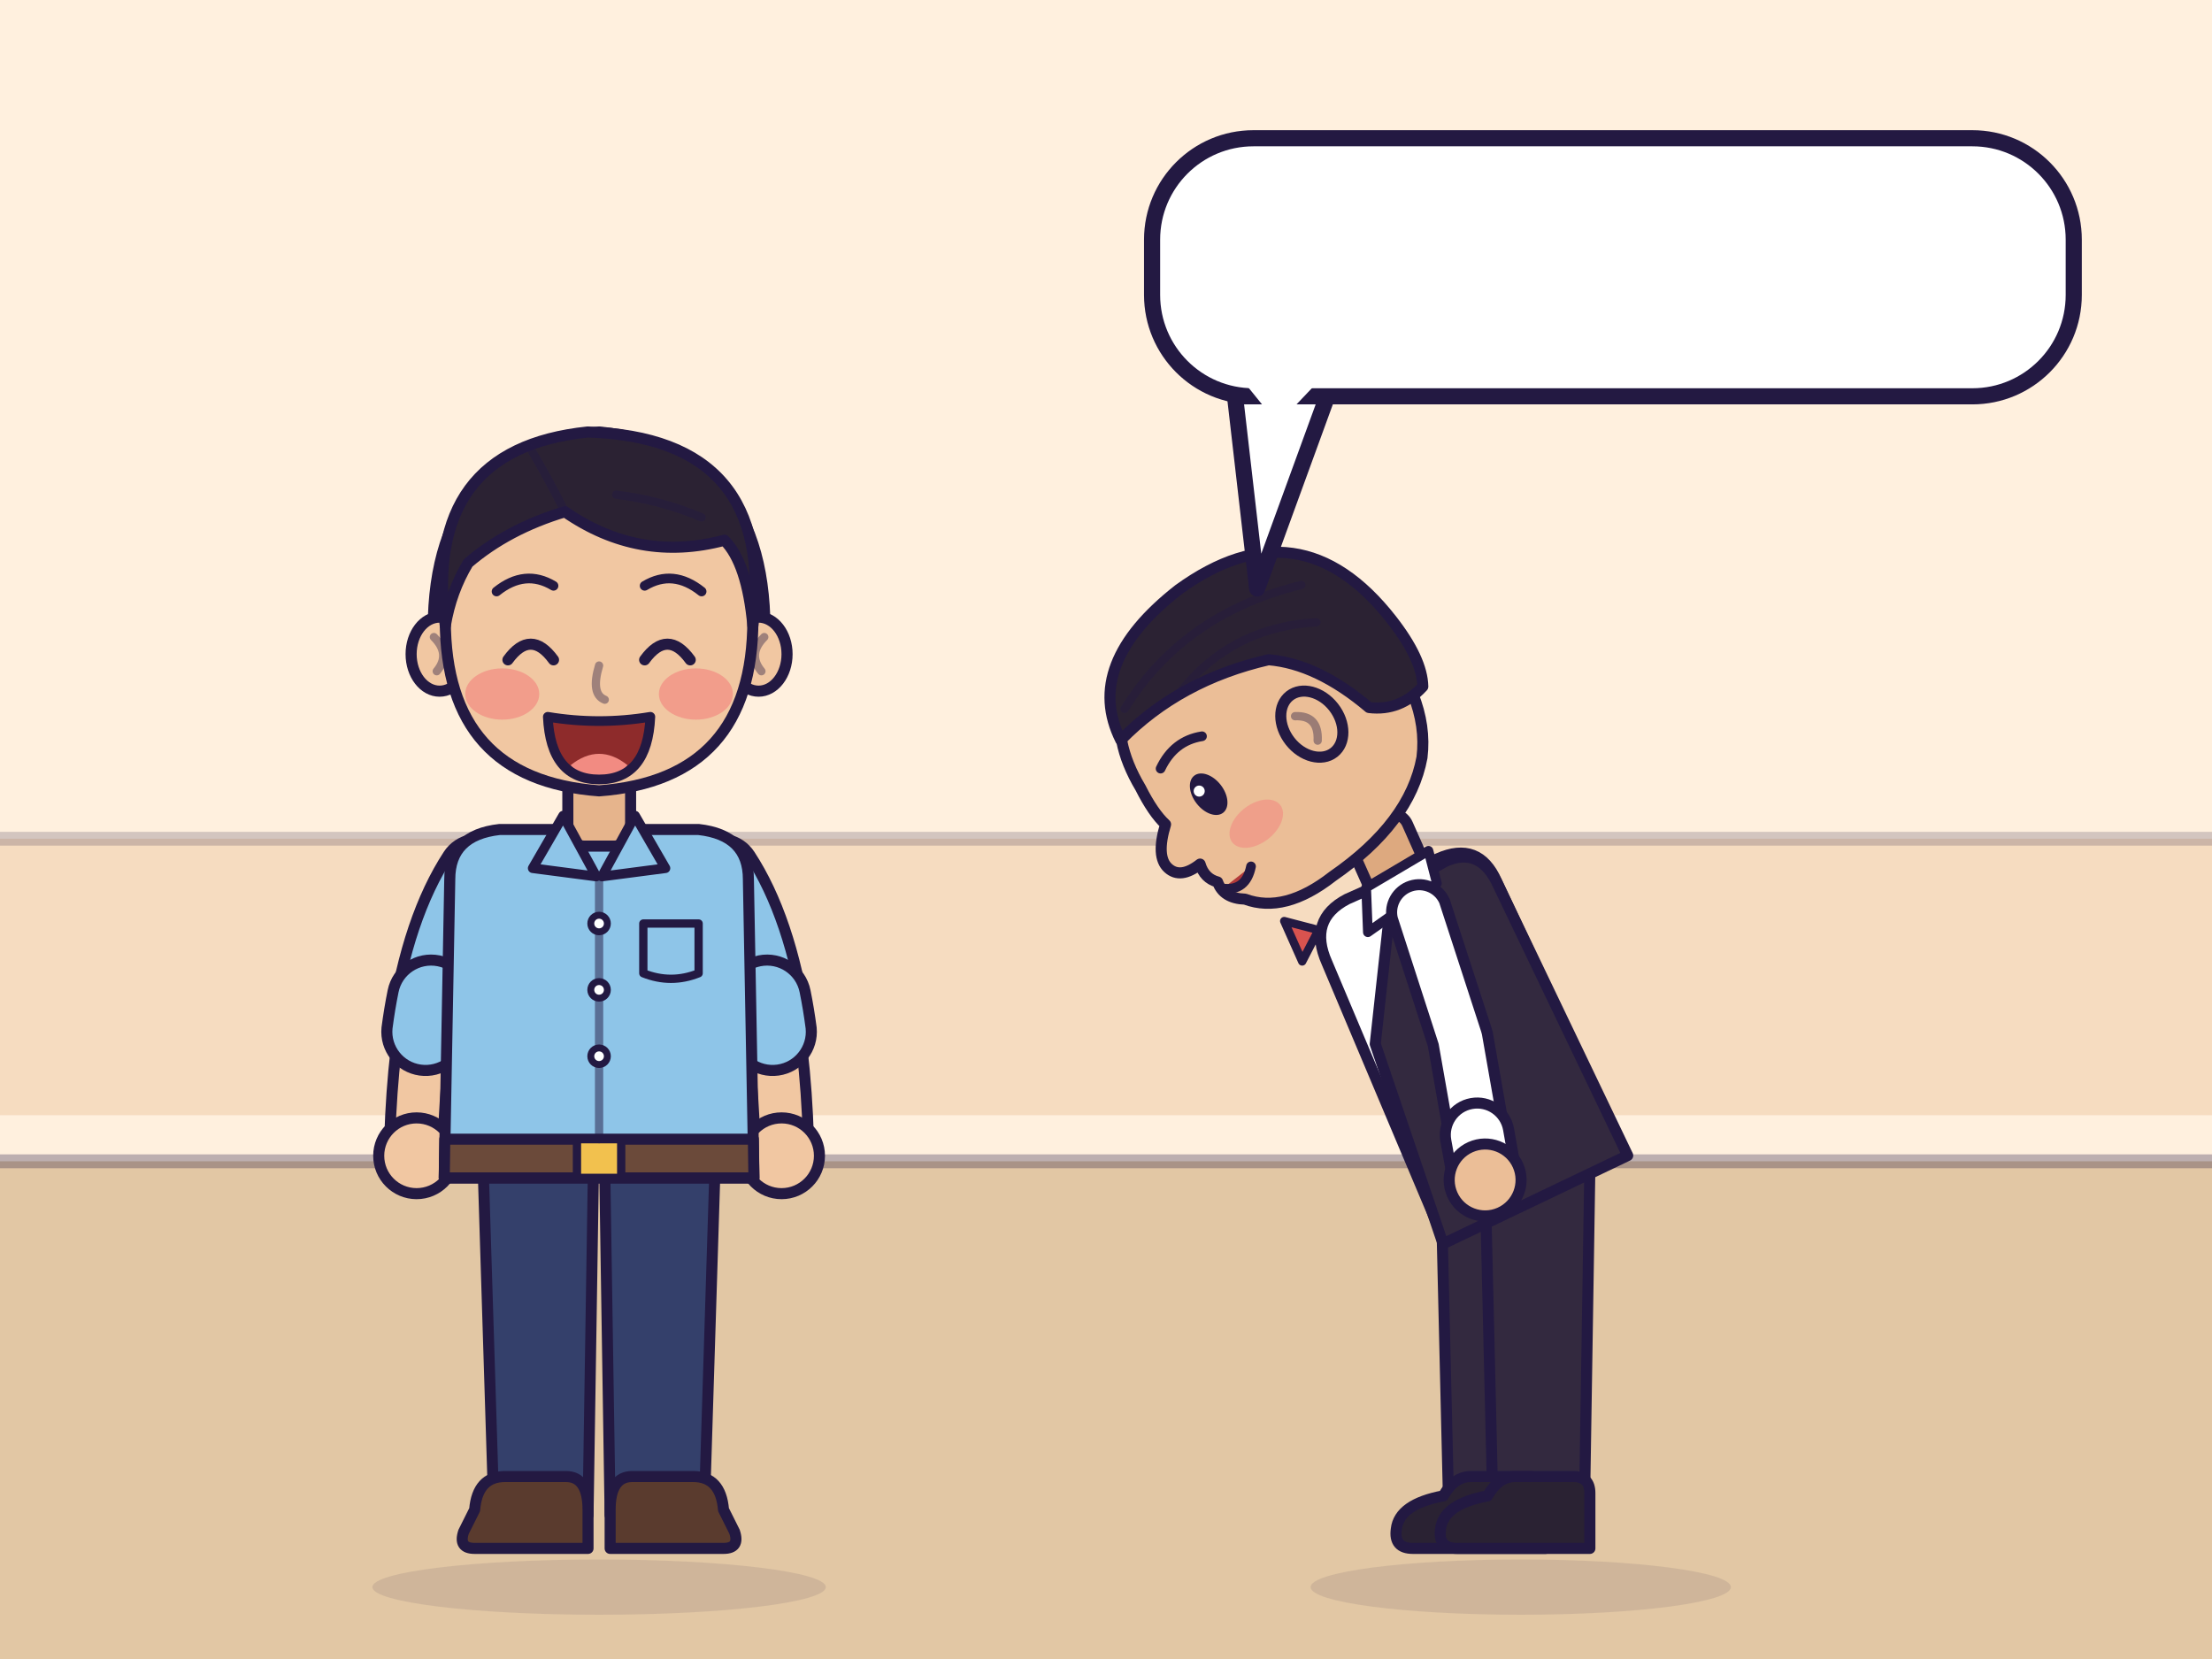
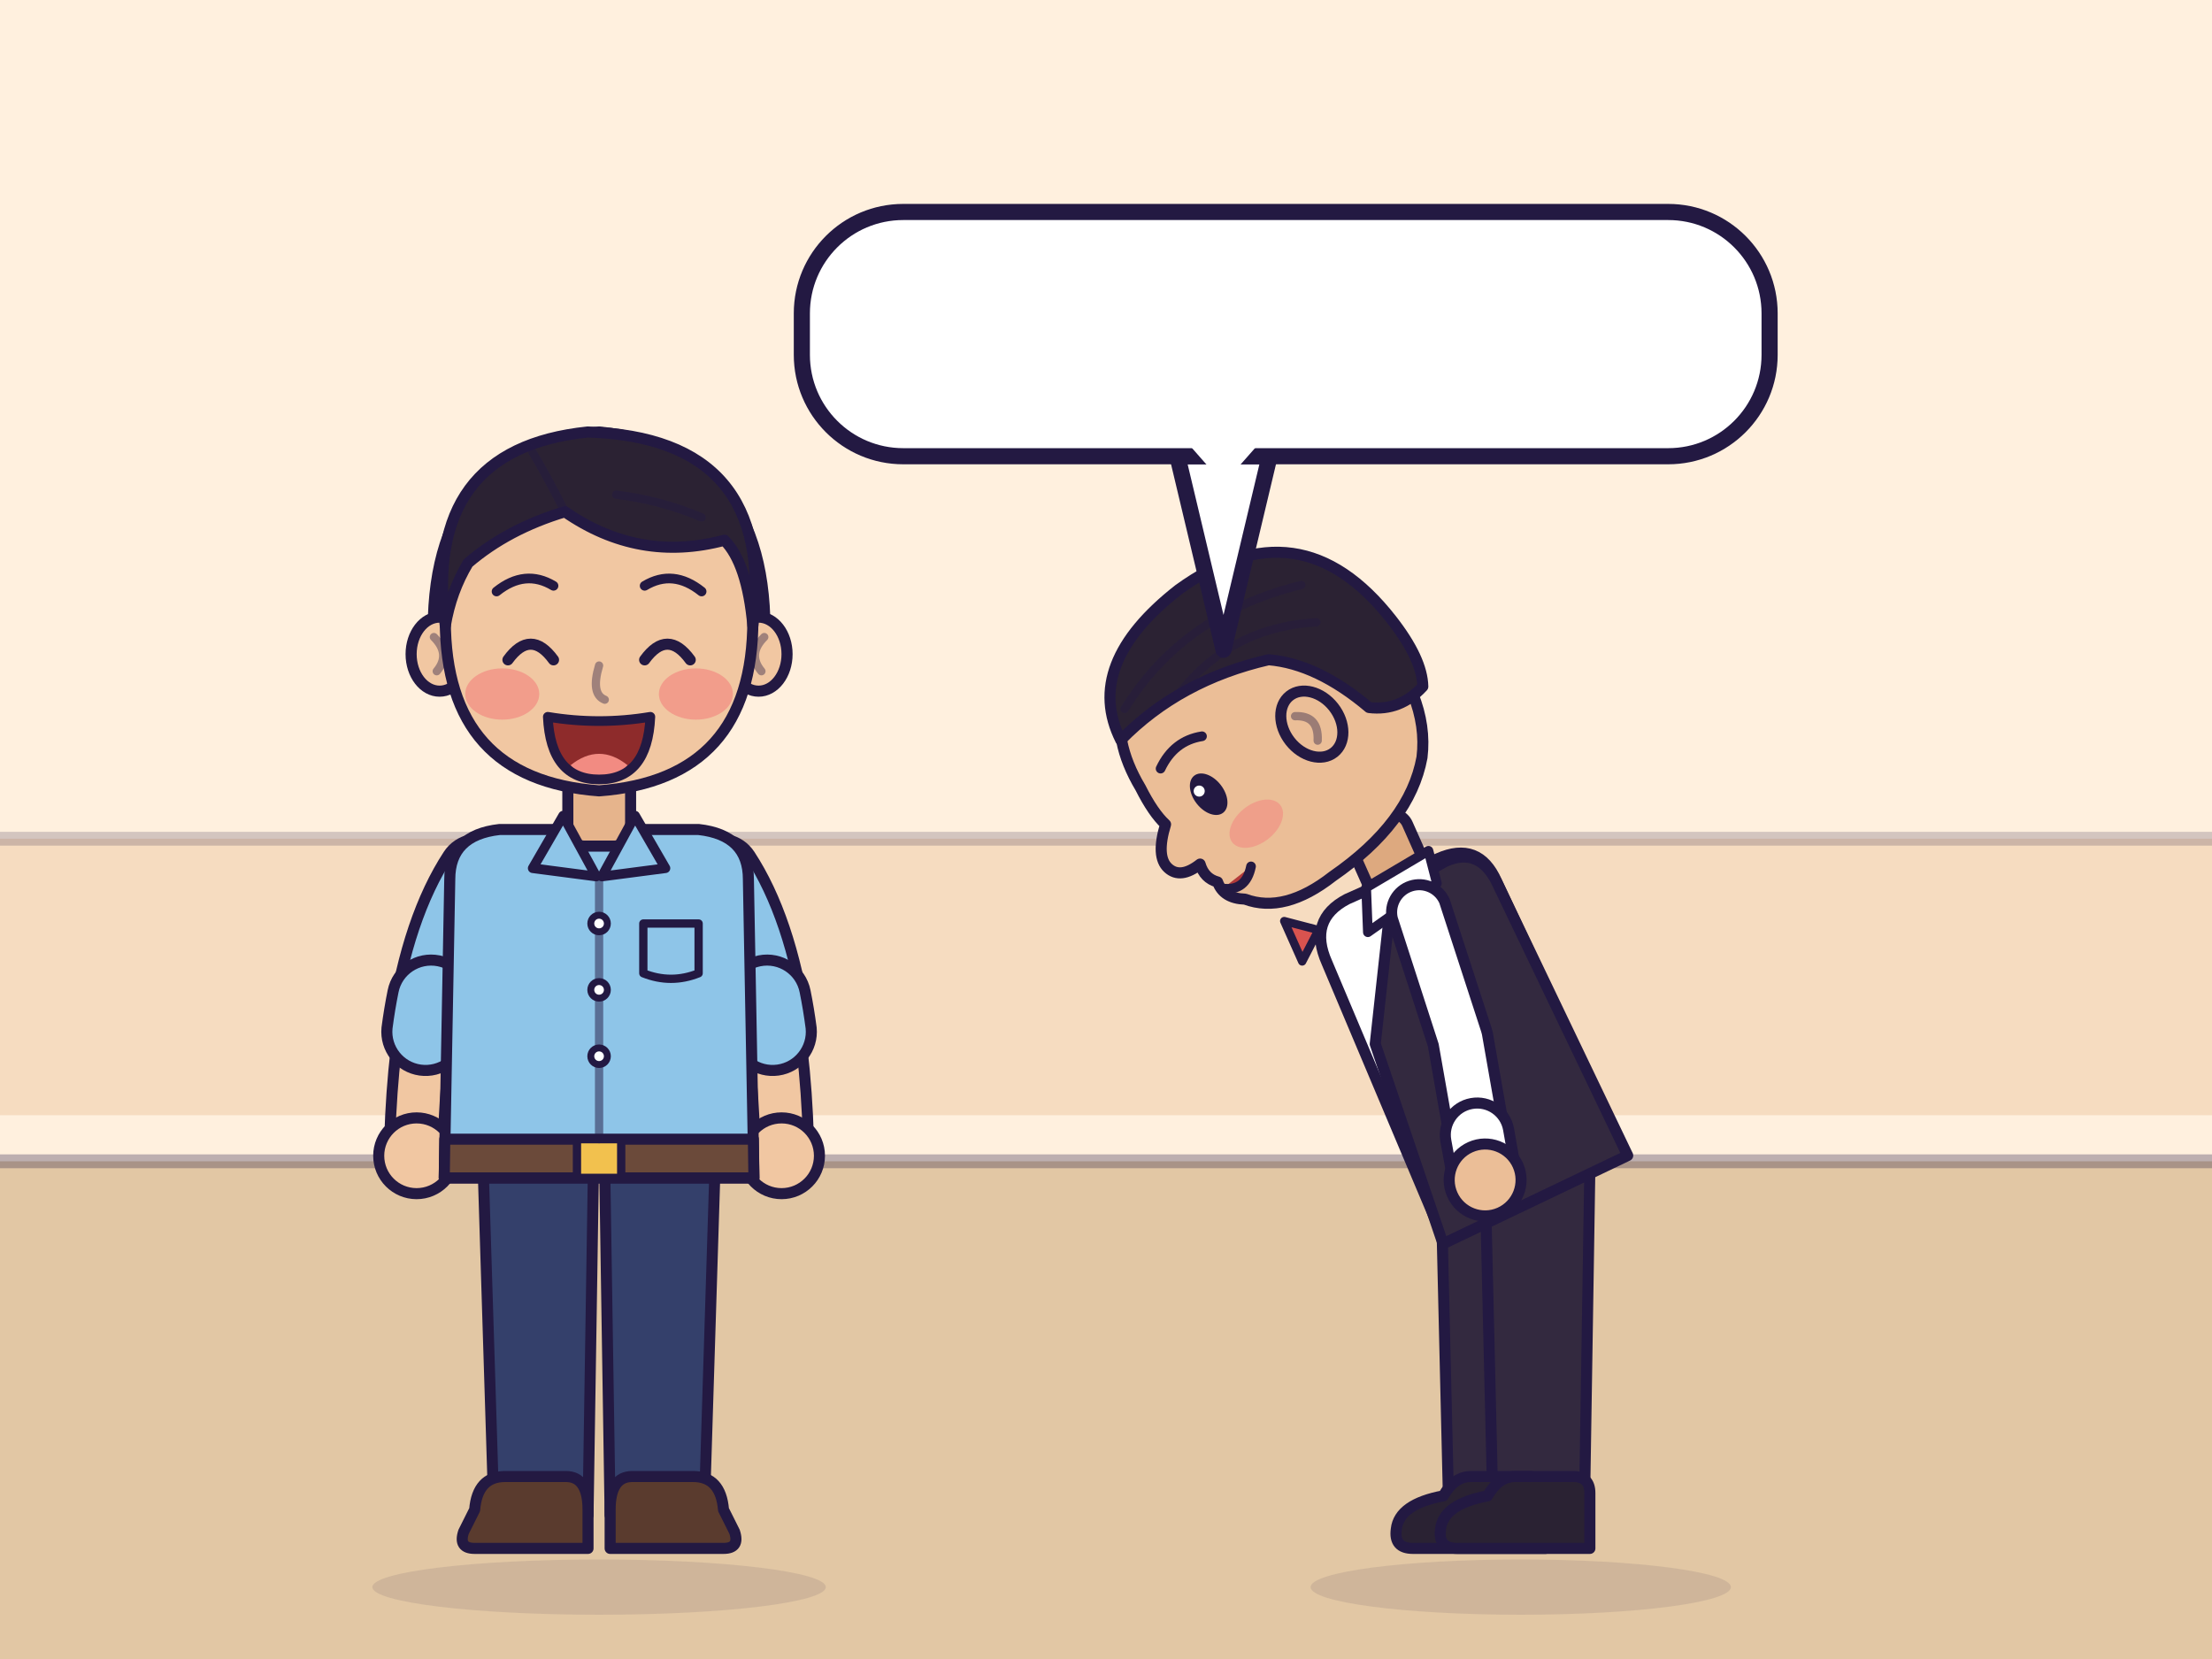
<svg xmlns="http://www.w3.org/2000/svg" viewBox="0 0 480 360" role="img" aria-label="The waiter bows politely to welcome Dad at the restaurant: &quot;先生，您好！&quot;">
  <g stroke="#231942" stroke-width="3.5" stroke-linejoin="round" stroke-linecap="round">
    <rect x="0" y="0" width="480" height="360" fill="#FFF0DE" stroke="none" />
    <rect x="0" y="182" width="480" height="60" fill="#F6DCC0" stroke="none" />
    <path d="M0 182L480 182" fill="none" stroke-width="3" opacity="0.2" />
    <rect x="0" y="252" width="480" height="108" fill="#E2C7A4" stroke="none" />
    <path d="M0 252L480 252" fill="none" stroke-width="3" opacity="0.3" />
    <g transform="translate(130 336) scale(0.6 0.6)">
      <g class="char c-1 ch-baba">
        <g transform="translate(-150 -432)">
          <ellipse class="shadow" cx="150" cy="446" rx="82" ry="10" fill="#231942" stroke="none" opacity="0.1" />
          <g class="figure" stroke="#231942" stroke-width="4" stroke-linejoin="round" stroke-linecap="round">
            <g class="legs">
              <path d="M108 292L148 292L146 420L112 420Z" fill="#34406B" />
              <path d="M192 292L152 292L154 420L188 420Z" fill="#34406B" />
              <path d="M146 418Q146 406 138 406L116 406Q106 406 105 418L101 426Q99 432 105 432L146 432Z" fill="#5A3B2E" />
              <path d="M154 418Q154 406 162 406L184 406Q194 406 195 418L199 426Q201 432 195 432L154 432Z" fill="#5A3B2E" />
            </g>
            <g transform="translate(150 292)">
              <g class="upper">
                <g transform="translate(-150 -292)">
                  <g transform="translate(194 188)">
                    <g class="arm-left">
                      <g transform="translate(-194 -188)">
                        <path d="M185.9 193.3Q204.4 221.7 206.3 284.3A9.7 9.7 0 0 0 225.7 283.7Q223.6 215.7 202.1 182.7A9.7 9.7 0 0 0 185.9 193.3Z" fill="#F1C7A2" />
                        <path d="M183.5 194.8Q195.2 212.8 200.2 245.5A12.5 12.5 0 0 0 224.9 241.7Q219.2 203.7 204.5 181.2A12.5 12.5 0 0 0 183.5 194.8Z" fill="#8EC5E8" />
                        <path d="M197 236Q198.1 241.6 199 247.7A14 14 0 0 0 226.7 243.8Q225.8 236.9 224.5 230.5A14 14 0 0 0 197 236Z" fill="#8EC5E8" />
                        <circle class="hand" cx="216" cy="290" r="13.7" fill="#F1C7A2" />
                      </g>
                    </g>
                  </g>
                  <g transform="translate(106 188)">
                    <g class="arm-right">
                      <g transform="translate(-106 -188)">
                        <path d="M97.9 182.7Q76.4 215.7 74.3 283.7A9.7 9.7 0 0 0 93.7 284.3Q95.6 221.7 114.1 193.3A9.7 9.7 0 0 0 97.9 182.7Z" fill="#F1C7A2" />
                        <path d="M95.5 181.2Q80.8 203.7 75.1 241.7A12.5 12.5 0 0 0 99.8 245.5Q104.8 212.8 116.5 194.8A12.5 12.5 0 0 0 95.5 181.2Z" fill="#8EC5E8" />
                        <path d="M75.5 230.5Q74.2 236.9 73.3 243.8A14 14 0 0 0 101 247.7Q101.9 241.6 103 236A14 14 0 0 0 75.5 230.5Z" fill="#8EC5E8" />
                        <circle class="hand" cx="84" cy="290" r="13.7" fill="#F1C7A2" />
                      </g>
                    </g>
                  </g>
                  <g class="body">
                    <path d="M96 190Q96 174 114 172L186 172Q204 174 204 190L206 298L94 298Z" fill="#8EC5E8" />
                    <path d="M94.2 284L205.8 284L206 298L94 298Z" fill="#6B4A3A" />
                    <path d="M142 284L158 284L158 298L142 298Z" fill="#F2C14E" stroke-width="3" />
                    <g class="neck">
                      <rect x="138.7" y="150" width="22.7" height="28" rx="6" fill="#E6B48C" />
                    </g>
                    <g class="collar">
                      <path d="M137 167L126 186L149 189Z" fill="#8EC5E8" stroke-width="3.5" />
                      <path d="M163 167L174 186L151 189Z" fill="#8EC5E8" stroke-width="3.5" />
                    </g>
                    <path d="M150 189L150 284" fill="none" stroke-width="3" opacity="0.5" />
                    <g class="buttons">
                      <circle cx="150" cy="206" r="3" fill="#FFFFFF" stroke-width="2.5" />
                      <circle cx="150" cy="230" r="3" fill="#FFFFFF" stroke-width="2.5" />
                      <circle cx="150" cy="254" r="3" fill="#FFFFFF" stroke-width="2.5" />
                    </g>
                    <path d="M166 206L186 206L186 224Q176 228 166 224Z" fill="#8EC5E8" stroke-width="3" />
                  </g>
                  <g transform="translate(150 158)">
                    <g class="head">
                      <g transform="translate(-150 -158)">
                        <g transform="translate(150 102.4) scale(1.03)" stroke-width="3.9">
                          <g class="hair-back">
                            <path d="M-58 6Q-62-66 0-72Q62-66 58 6Z" fill="#2B2233" />
                          </g>
                          <g class="ears">
                            <ellipse cx="-56" cy="6" rx="10" ry="13" fill="#F1C7A2" />
                            <ellipse cx="56" cy="6" rx="10" ry="13" fill="#F1C7A2" />
                            <path d="M-58 0Q-52 6-57 12" fill="none" stroke-width="2.9" opacity="0.4" />
                            <path d="M58 0Q52 6 57 12" fill="none" stroke-width="2.9" opacity="0.4" />
                          </g>
                          <path class="face" d="M-54-6Q-54-52 0-52Q54-52 54-6Q54 50 0 54Q-54 50-54-6Z" fill="#F1C7A2" />
                          <g class="hair">
                            <path d="M-54-4Q-62-66-4-72Q62-70 54-4Q52-26 44-34Q14-26-12-44Q-32-38-46-26Q-52-16-54-4Z" fill="#2B2233" />
                            <path d="M-12-44Q-18-56-24-66M6-50Q22-48 36-42" fill="none" stroke-width="2.9" opacity="0.5" />
                          </g>
                          <g class="cheeks">
                            <ellipse cx="-34" cy="20" rx="13" ry="9" fill="#F28B82" stroke="none" opacity="0.7" />
                            <ellipse cx="34" cy="20" rx="13" ry="9" fill="#F28B82" stroke="none" opacity="0.7" />
                          </g>
                          <g class="brows">
                            <path d="M-36-16Q-26-24-16-18M16-18Q26-24 36-16" fill="none" stroke-width="3.4" />
                          </g>
                          <g transform="translate(0 4)">
                            <g class="eyes">
                              <g transform="translate(0 -4)">
                                <path d="M-32 8Q-24-3-16 8M16 8Q24-3 32 8" fill="none" stroke-width="3.9" />
                              </g>
                            </g>
                          </g>
                          <g class="nose">
                            <path d="M0 10Q-3 20 2 22" fill="none" stroke-width="2.9" opacity="0.4" />
                          </g>
                          <g class="mouth">
                            <path d="M-18 28Q0 31 18 28Q17 50 0 50Q-17 50-18 28Z" fill="#8E2B2B" stroke="none" />
                            <path d="M-10 45Q0 37 10 45Q6 50 0 50Q-6 50-10 45Z" fill="#F28B82" stroke="none" />
                            <path d="M-18 28Q0 31 18 28Q17 50 0 50Q-17 50-18 28Z" fill="none" stroke-width="3.4" />
                          </g>
                        </g>
                      </g>
                    </g>
                  </g>
                </g>
              </g>
            </g>
          </g>
        </g>
      </g>
    </g>
    <g transform="translate(330 336) scale(-0.6 0.6)">
      <g class="char c-2 ch-waiter">
        <g transform="translate(-150 -432)">
          <ellipse class="shadow" cx="150" cy="446" rx="76" ry="10" fill="#231942" stroke="none" opacity="0.1" />
          <g class="figure" stroke="#231942" stroke-width="4" stroke-linejoin="round" stroke-linecap="round">
            <g class="legs">
              <path d="M141 294L179 294L176 420L143 420Z" fill="#33293F" />
              <path d="M125 294L163 294L160 420L127 420Z" fill="#33293F" />
              <path d="M141 432L141 412Q141 406 147 406L168 406Q174 406 178 413Q194 416 195 425Q196 432 189 432Z" fill="#2A2233" />
              <path d="M125 432L125 412Q125 406 131 406L152 406Q158 406 162 413Q178 416 179 425Q180 432 173 432Z" fill="#2A2233" />
            </g>
            <g transform="translate(150 294) rotate(24)">
              <g class="upper act">
                <g transform="translate(-150 -294)">
                  <g transform="translate(154 194)">
                    <g class="arm-right">
                      <g transform="translate(-154 -194)">
                        <path d="M144.1 195L149.2 243.7A10 10 0 0 0 149.4 245L160.8 290.6A10 10 0 0 0 180.2 285.8L169 240.9L163.9 193A10 10 0 0 0 144.1 195Z" fill="#FFFFFF" />
                        <path d="M156.5 279.8L159.3 291A11.5 11.5 0 0 0 181.6 285.4L178.9 274.3A11.5 11.5 0 0 0 156.5 279.8Z" fill="#FFFFFF" />
                        <circle class="hand" cx="171.7" cy="293.1" r="13" fill="#EBBE97" />
                      </g>
                    </g>
                  </g>
                  <g class="body">
                    <path d="M116 196Q116 180 132 180L168 180Q184 181 184 198L186 300L114 300Z" fill="#FFFFFF" />
                    <path d="M116 198Q116 182 130 182L152 184L180 232L187 308L113 306Z" fill="#33293F" />
                    <g class="neck">
                      <rect x="137" y="158" width="22" height="28" rx="6" fill="#DDA97F" />
                    </g>
                    <path d="M134 176L160 179L166 194L136 188Z" fill="#FFFFFF" stroke-width="3.5" />
                    <path d="M182 186L192 178L192 194Z" fill="#D9534F" stroke-width="3" />
                  </g>
                  <g transform="translate(152 166) rotate(14)">
                    <g class="head">
                      <g transform="translate(-152 -166)">
                        <g transform="translate(154 112) scale(1)" stroke-width="4">
                          <path class="face" d="M-50-8Q-52-54 0-54Q46-54 51-14Q53-4 52 2Q62 9 61 15Q60 21 51 21Q53 26 50 30Q52 36 46 41Q38 54 16 54Q-18 56-36 40Q-52 24-50-8Z" fill="#EBBE97" />
                          <g class="hair">
                            <path d="M46-32Q40-62-4-62Q-58-60-58-6Q-58 12-52 20Q-40 22-32 14Q-27-10-14-22Q16-36 46-32Z" fill="#2B2233" />
                            <path d="M38-40Q0-54-40-36" fill="none" stroke-width="3" opacity="0.4" />
                            <path d="M20-32Q-10-40-36-22" fill="none" stroke-width="3" opacity="0.4" />
                          </g>
                          <g class="ears">
                            <ellipse cx="-12" cy="6" rx="10" ry="13" fill="#EBBE97" />
                            <path d="M-9 0Q-16 5-10 12" fill="none" stroke-width="3" opacity="0.4" />
                          </g>
                          <g class="cheeks">
                            <ellipse cx="26" cy="22" rx="11" ry="7" fill="#F28B82" stroke="none" opacity="0.6" />
                          </g>
                          <g class="brows">
                            <path d="M22-15Q31-20 41-15" fill="none" stroke-width="3.5" />
                          </g>
                          <g transform="translate(33 3)">
                            <g class="eyes">
                              <g transform="translate(-33 -3)">
                                <ellipse cx="33" cy="3" rx="5.5" ry="8.5" fill="#231942" stroke="none" />
                                <circle cx="35" cy="0" r="2" fill="#FFFFFF" stroke="none" />
                              </g>
                            </g>
                          </g>
                          <g class="mouth">
                            <path d="M37 33Q44 39 50 33" fill="#B23A3A" stroke-width="3.5" />
                          </g>
                        </g>
                      </g>
                    </g>
                  </g>
                  <g transform="translate(146 194)">
                    <g class="arm-left">
                      <g transform="translate(-146 -194)">
                        <path d="M136.1 195L141.2 243.7A10 10 0 0 0 141.4 245L152.8 290.6A10 10 0 0 0 172.2 285.8L161 240.9L155.9 193A10 10 0 0 0 136.1 195Z" fill="#FFFFFF" />
                        <path d="M148.5 279.8L151.3 291A11.5 11.5 0 0 0 173.6 285.4L170.9 274.3A11.5 11.5 0 0 0 148.5 279.8Z" fill="#FFFFFF" />
                        <circle class="hand" cx="163.7" cy="293.1" r="13" fill="#EBBE97" />
                      </g>
                    </g>
                  </g>
                </g>
              </g>
            </g>
          </g>
        </g>
      </g>
    </g>
-     <g transform="translate(272.8 127.7)">
-       <g class="bubble b-1 has-text">
-         <g transform="translate(-272.8 -127.7)">
-           <path d="M268 86L272.8 127.7L288 86Z" fill="#FFFFFF" />
-           <rect x="250" y="30" width="200" height="56" rx="22" fill="#FFFFFF" />
-           <path d="M269.2 82L277.3 92L286.8 82Z" fill="#FFFFFF" stroke="none" />
+     <g transform="translate(265.5 141)">
+       <g class="bubble b-1 has-text line-0">
+         <g transform="translate(-265.5 -141)">
+           <path d="M255.5 99L265.5 141L275.5 99Z" fill="#FFFFFF" />
+           <rect x="174" y="46" width="210" height="53" rx="22" fill="#FFFFFF" />
+           <path d="M256.7 95L265.5 105L274.3 95Z" fill="#FFFFFF" stroke="none" />
        </g>
      </g>
    </g>
  </g>
</svg>
